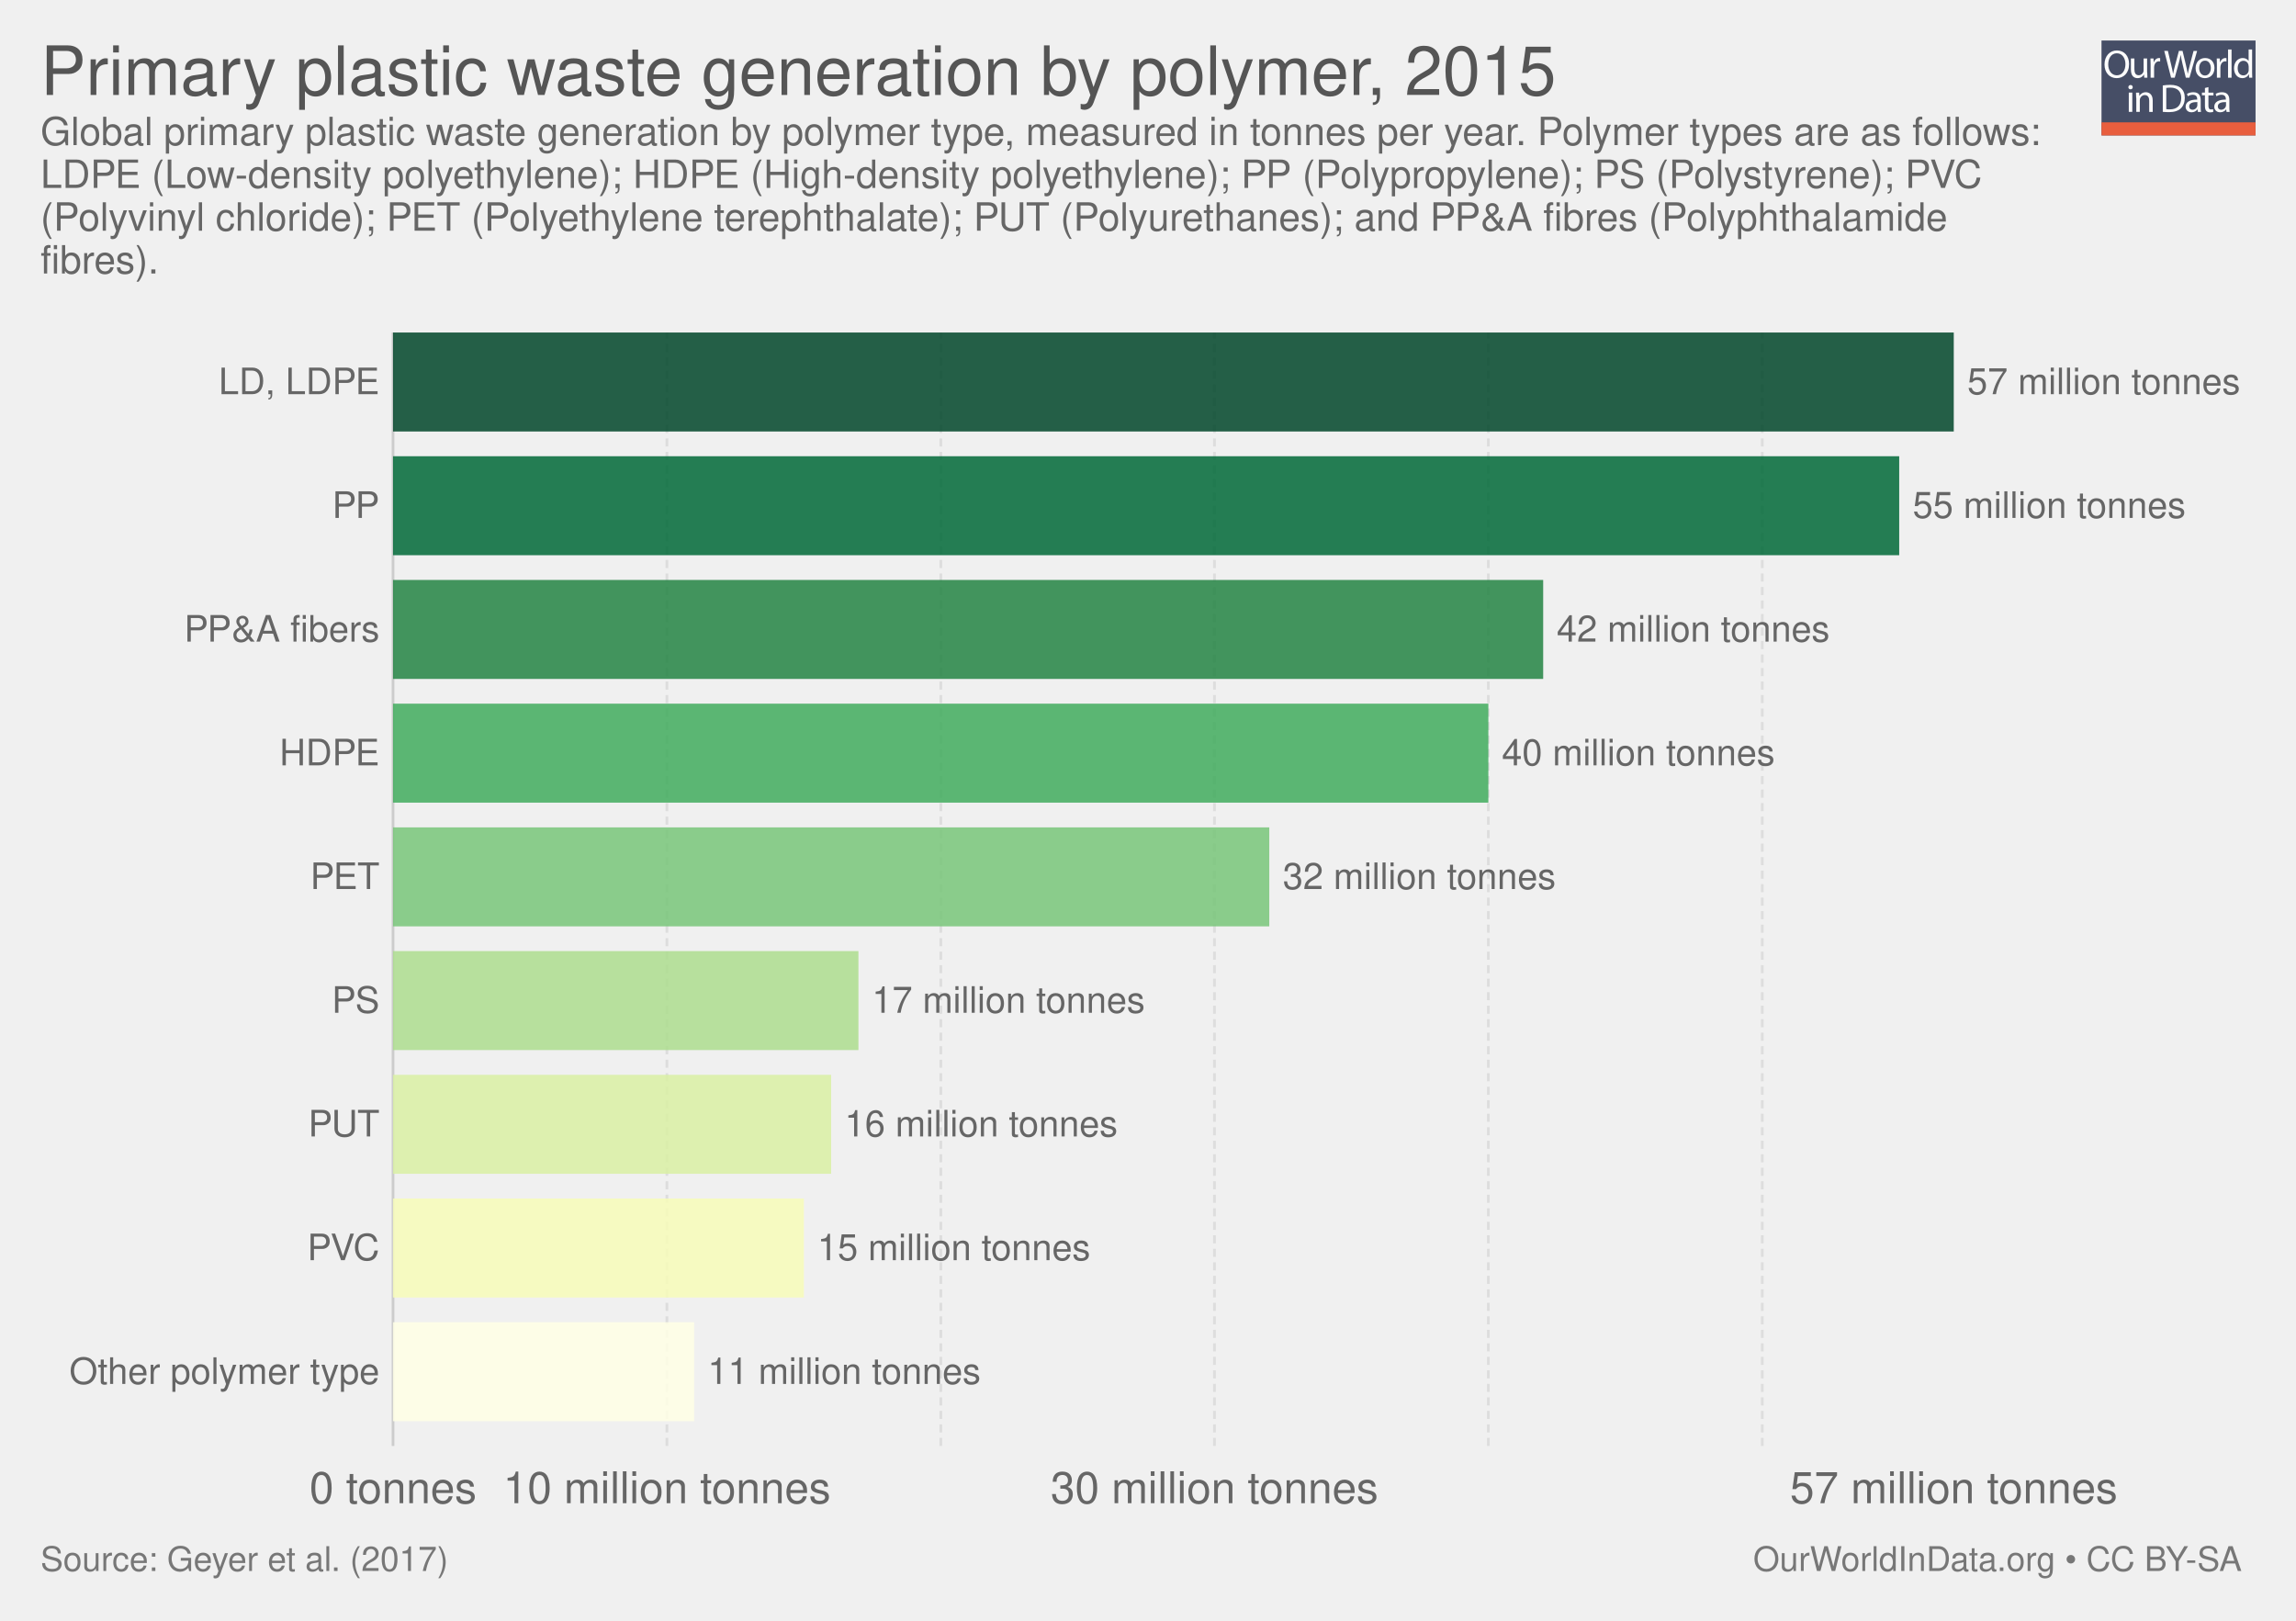
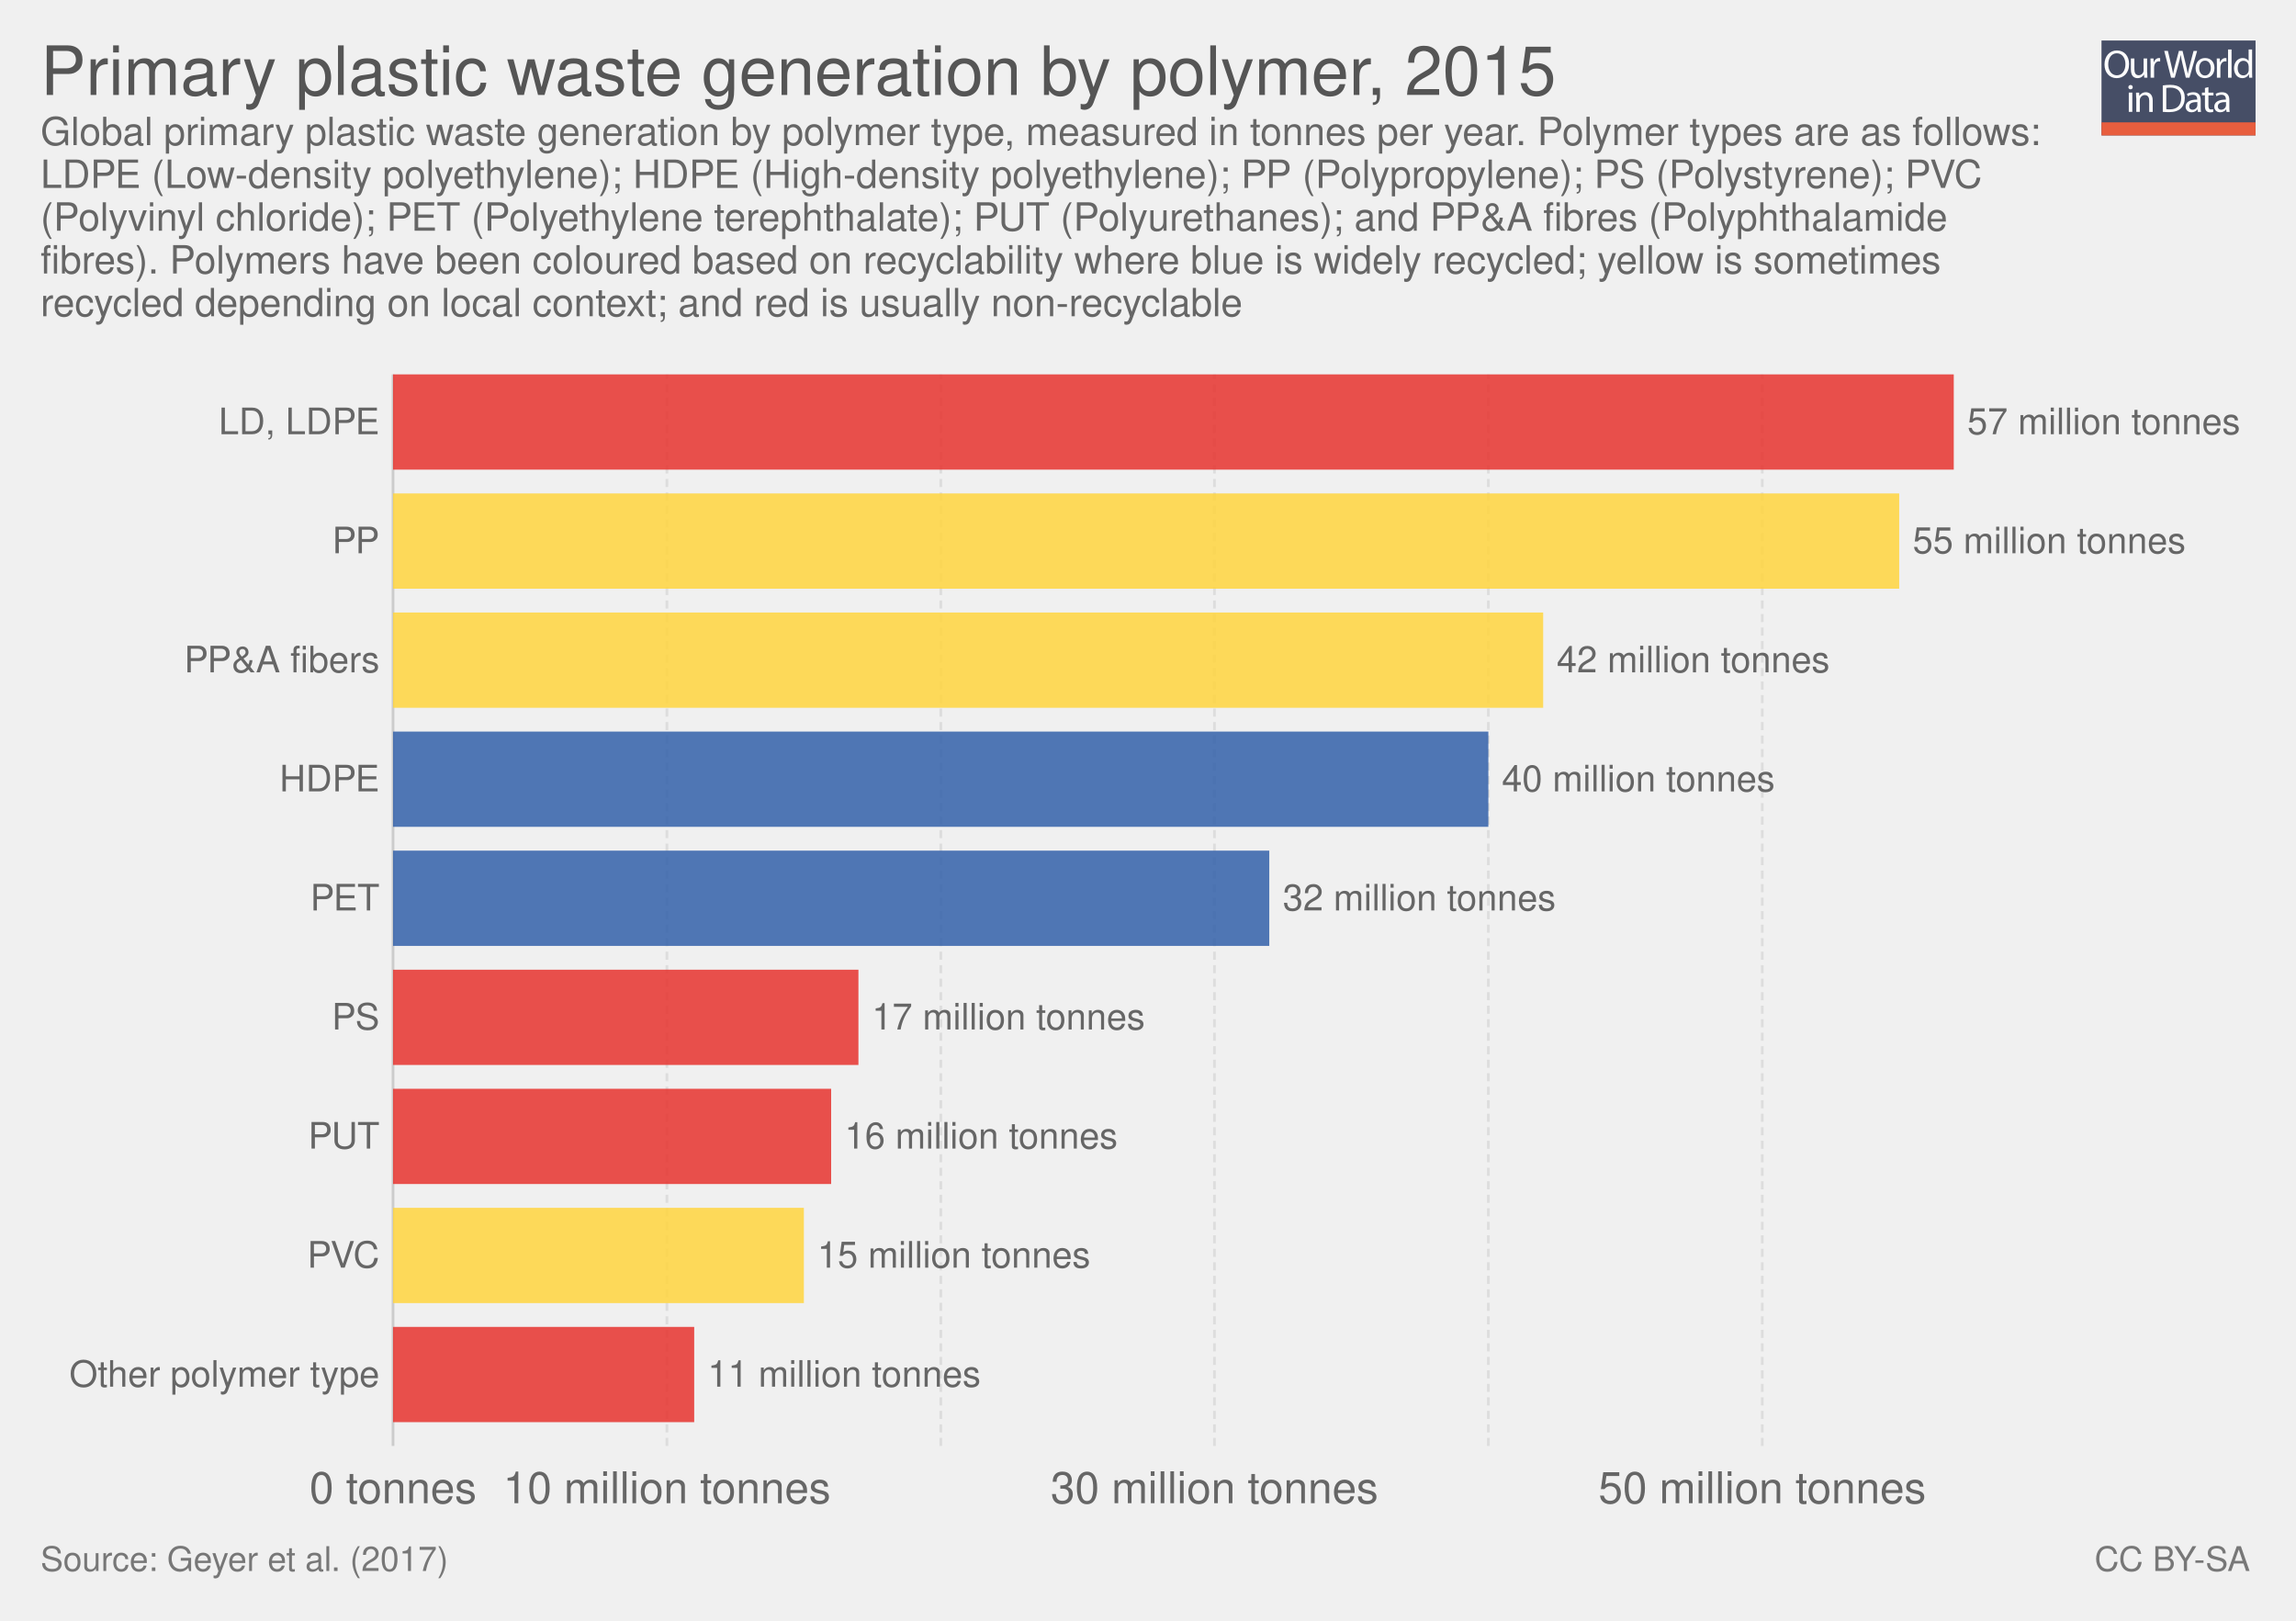
<svg xmlns="http://www.w3.org/2000/svg" xmlns:xlink="http://www.w3.org/1999/xlink" version="1.1" style="font-family: 'Helvetica Neue', Helvetica, Arial, sans-serif; font-size: 18px; background-color: white; text-rendering: optimizeLegibility; -webkit-font-smoothing: antialiased;" width="850" height="600">
  <g class="ChartTab">
    <g class="HeaderView">
      <g opacity="0.8" transform="translate(778, 15) scale(0.27)">
        <a xlink:href="https://ourworldindata.org" target="_blank">
          <g>
            <rect x="0" y="0" fill="#1B2543" width="211.2" height="130.1" />
            <rect x="0" y="112.2" fill="#E63912" width="211.2" height="17.9" />
            <g>
              <rect x="1.2" y="12.3" fill="none" width="210.2" height="99.2" />
              <path fill="#FFFFFF" d="M37.8,32.2c0,12.7-7.7,19.4-17.1,19.4c-9.7,0-16.6-7.5-16.6-18.7c0-11.7,7.3-19.3,17.1-19.3 C31.3,13.7,37.8,21.3,37.8,32.2z M9.2,32.8c0,7.9,4.3,14.9,11.8,14.9c7.5,0,11.8-6.9,11.8-15.3c0-7.3-3.8-14.9-11.8-14.9 C13.1,17.5,9.2,24.8,9.2,32.8z" />
              <path fill="#FFFFFF" d="M62.7,43.8c0,2.7,0.1,5.1,0.2,7.2h-4.3l-0.3-4.3h-0.1c-1.3,2.1-4,4.9-8.8,4.9c-4.2,0-9.1-2.3-9.1-11.6 V24.6h4.8v14.6c0,5,1.5,8.4,5.9,8.4c3.2,0,5.5-2.2,6.3-4.4c0.3-0.7,0.4-1.6,0.4-2.5V24.6h4.8V43.8z" />
              <path fill="#FFFFFF" d="M67.3,32.8c0-3.1-0.1-5.8-0.2-8.2h4.2l0.2,5.2h0.2c1.2-3.5,4.1-5.8,7.3-5.8c0.5,0,0.9,0.1,1.4,0.2v4.5 c-0.5-0.1-1-0.2-1.6-0.2c-3.4,0-5.8,2.6-6.5,6.2c-0.1,0.7-0.2,1.4-0.2,2.2V51h-4.8V32.8z" />
              <path fill="#FFFFFF" d="M95.4,51l-9.4-36.8h5l4.4,18.6c1.1,4.6,2.1,9.2,2.7,12.7h0.1c0.6-3.7,1.8-8,3-12.8l4.9-18.5h5l4.5,18.7 c1,4.4,2,8.7,2.6,12.6h0.1c0.8-4,1.8-8.1,3-12.7l4.9-18.5h4.9L120.6,51h-5L111,31.9c-1.1-4.7-1.9-8.3-2.4-12h-0.1 c-0.7,3.7-1.5,7.3-2.8,12L100.4,51H95.4z" />
              <path fill="#FFFFFF" d="M154.9,37.6c0,9.8-6.8,14-13.2,14c-7.2,0-12.7-5.2-12.7-13.6c0-8.8,5.8-14,13.1-14 C149.8,24,154.9,29.5,154.9,37.6z M133.9,37.9c0,5.8,3.3,10.1,8,10.1c4.6,0,8-4.3,8-10.3c0-4.5-2.2-10.1-7.9-10.1 C136.3,27.6,133.9,32.8,133.9,37.9z" />
              <path fill="#FFFFFF" d="M158.2,32.8c0-3.1-0.1-5.8-0.2-8.2h4.2l0.2,5.2h0.2c1.2-3.5,4.1-5.8,7.3-5.8c0.5,0,0.9,0.1,1.4,0.2v4.5 c-0.5-0.1-1-0.2-1.6-0.2c-3.4,0-5.8,2.6-6.5,6.2c-0.1,0.7-0.2,1.4-0.2,2.2V51h-4.8V32.8z" />
              <path fill="#FFFFFF" d="M173.5,12.3h4.8V51h-4.8V12.3z" />
              <path fill="#FFFFFF" d="M206.5,12.3v31.9c0,2.3,0.1,5,0.2,6.8h-4.3l-0.2-4.6H202c-1.5,2.9-4.7,5.2-9,5.2 c-6.4,0-11.3-5.4-11.3-13.4c-0.1-8.8,5.4-14.2,11.9-14.2c4,0,6.8,1.9,8,4h0.1V12.3H206.5z M201.7,35.4c0-0.6-0.1-1.4-0.2-2 c-0.7-3.1-3.3-5.6-6.9-5.6c-5,0-7.9,4.4-7.9,10.2c0,5.3,2.6,9.8,7.8,9.8c3.2,0,6.2-2.1,7.1-5.7c0.2-0.7,0.2-1.3,0.2-2.1V35.4z" />
              <path fill="#FFFFFF" d="M42.8,64c0.1,1.6-1.1,2.9-3.1,2.9c-1.7,0-2.9-1.3-2.9-2.9c0-1.7,1.3-3,3-3C41.7,61,42.8,62.3,42.8,64z M37.4,97.8V71.4h4.8v26.4H37.4z" />
              <path fill="#FFFFFF" d="M47.5,78.6c0-2.7-0.1-5-0.2-7.1h4.3l0.3,4.4h0.1c1.3-2.5,4.4-5,8.8-5c3.7,0,9.4,2.2,9.4,11.2v15.8h-4.8 V82.6c0-4.3-1.6-7.8-6.1-7.8c-3.2,0-5.6,2.2-6.5,4.9c-0.2,0.6-0.3,1.4-0.3,2.2v15.9h-4.8V78.6z" />
              <path fill="#FFFFFF" d="M84,61.6c2.9-0.4,6.3-0.8,10.1-0.8c6.8,0,11.7,1.6,14.9,4.6c3.3,3,5.2,7.3,5.2,13.2c0,6-1.9,10.9-5.3,14.3 c-3.4,3.4-9.1,5.3-16.3,5.3c-3.4,0-6.2-0.2-8.6-0.4V61.6z M88.8,94.1c1.2,0.2,3,0.3,4.8,0.3c10.2,0,15.7-5.7,15.7-15.6 c0.1-8.7-4.9-14.2-14.9-14.2c-2.5,0-4.3,0.2-5.6,0.5V94.1z" />
              <path fill="#FFFFFF" d="M132.1,97.8l-0.4-3.3h-0.2c-1.5,2.1-4.3,3.9-8.1,3.9c-5.4,0-8.1-3.8-8.1-7.6c0-6.4,5.7-9.9,15.9-9.8v-0.5 c0-2.2-0.6-6.1-6-6.1c-2.5,0-5,0.8-6.9,2l-1.1-3.2c2.2-1.4,5.4-2.3,8.7-2.3c8.1,0,10.1,5.5,10.1,10.8v9.9c0,2.3,0.1,4.5,0.4,6.3 H132.1z M131.4,84.4c-5.3-0.1-11.2,0.8-11.2,5.9c0,3.1,2.1,4.6,4.5,4.6c3.4,0,5.6-2.2,6.4-4.4c0.2-0.5,0.3-1,0.3-1.5V84.4z" />
              <path fill="#FFFFFF" d="M146.6,63.9v7.6h6.9v3.7h-6.9v14.2c0,3.3,0.9,5.1,3.6,5.1c1.3,0,2.2-0.2,2.8-0.3l0.2,3.6 c-0.9,0.4-2.4,0.7-4.3,0.7c-2.2,0-4-0.7-5.2-2c-1.4-1.4-1.9-3.8-1.9-6.9V75.1h-4.1v-3.7h4.1v-6.3L146.6,63.9z" />
              <path fill="#FFFFFF" d="M171.4,97.8l-0.4-3.3h-0.2c-1.5,2.1-4.3,3.9-8.1,3.9c-5.4,0-8.1-3.8-8.1-7.6c0-6.4,5.7-9.9,15.9-9.8v-0.5 c0-2.2-0.6-6.1-6-6.1c-2.5,0-5,0.8-6.9,2l-1.1-3.2c2.2-1.4,5.4-2.3,8.7-2.3c8.1,0,10.1,5.5,10.1,10.8v9.9c0,2.3,0.1,4.5,0.4,6.3 H171.4z M170.7,84.4c-5.3-0.1-11.2,0.8-11.2,5.9c0,3.1,2.1,4.6,4.5,4.6c3.4,0,5.6-2.2,6.4-4.4c0.2-0.5,0.3-1,0.3-1.5V84.4z" />
            </g>
          </g>
        </a>
      </g>
      <a href="https://ourworldindata.org/grapher/plastic-waste-polymer" target="_blank">
        <text font-size="25.20" x="15.0" y="35.2" fill="#555">
          <tspan x="15" y="35.16">Primary plastic waste generation by polymer, 2015</tspan>
        </text>
      </a>
      <text font-size="14.40" x="15.0" y="53.7" fill="#666">
        <tspan x="15" y="53.72">Global primary plastic waste generation by polymer type, measured in tonnes per year. Polymer types are as follows:</tspan>
        <tspan x="15" y="69.56">LDPE (Low-density polyethylene); HDPE (High-density polyethylene); PP (Polypropylene); PS (Polystyrene); PVC</tspan>
        <tspan x="15" y="85.4">(Polyvinyl chloride); PET (Polyethylene terephthalate); PUT (Polyurethanes); and PP&amp;A fibres (Polyphthalamide</tspan>
-         <tspan x="15" y="101.24">fibres).
+         <tspan x="15" y="101.24">fibres). Polymers have been coloured based on recyclability where blue is widely recycled; yellow is sometimes</tspan>
+         <tspan x="15" y="117.08">recycled depending on local context; and red is usually non-recyclable
</tspan>
      </text>
    </g>
    <g class="DiscreteBarChart">
-       <rect x="15" y="123.1" width="810" height="433.4" opacity="0" fill="rgba(255,255,255,0)" />
+       <rect x="15" y="138.6" width="810" height="417.9" opacity="0" fill="rgba(255,255,255,0)" />
      <g class="HorizontalAxis">
        <text x="145.5" y="556.5" fill="#666" text-anchor="middle" font-size="16.2">0 tonnes</text>
        <text x="246.9" y="556.5" fill="#666" text-anchor="middle" font-size="16.2">10 million tonnes</text>
        <text x="449.6" y="556.5" fill="#666" text-anchor="middle" font-size="16.2">30 million tonnes</text>
-         <text x="723.3" y="556.5" fill="#666" text-anchor="middle" font-size="16.2">57 million tonnes</text>
+         <text x="652.4" y="556.5" fill="#666" text-anchor="middle" font-size="16.2">50 million tonnes</text>
      </g>
      <g class="AxisGridLines">
-         <line x1="145.5" y1="535.30" x2="145.5" y2="123.10" stroke="#ccc" />
-         <line x1="246.9" y1="535.30" x2="246.9" y2="123.10" stroke="#ddd" stroke-dasharray="3,2" />
-         <line x1="348.3" y1="535.30" x2="348.3" y2="123.10" stroke="#ddd" stroke-dasharray="3,2" />
-         <line x1="449.6" y1="535.30" x2="449.6" y2="123.10" stroke="#ddd" stroke-dasharray="3,2" />
-         <line x1="551" y1="535.30" x2="551" y2="123.10" stroke="#ddd" stroke-dasharray="3,2" />
-         <line x1="652.4" y1="535.30" x2="652.4" y2="123.10" stroke="#ddd" stroke-dasharray="3,2" />
+         <line x1="145.5" y1="535.30" x2="145.5" y2="138.60" stroke="#ccc" />
+         <line x1="246.9" y1="535.30" x2="246.9" y2="138.60" stroke="#ddd" stroke-dasharray="3,2" />
+         <line x1="348.3" y1="535.30" x2="348.3" y2="138.60" stroke="#ddd" stroke-dasharray="3,2" />
+         <line x1="449.6" y1="535.30" x2="449.6" y2="138.60" stroke="#ddd" stroke-dasharray="3,2" />
+         <line x1="551" y1="535.30" x2="551" y2="138.60" stroke="#ddd" stroke-dasharray="3,2" />
+         <line x1="652.4" y1="535.30" x2="652.4" y2="138.60" stroke="#ddd" stroke-dasharray="3,2" />
      </g>
      <g class="bar">
-         <text x="140.509" y="141.42" fill="#666" dominant-baseline="middle" text-anchor="end" font-size="13.5">LD, LDPE</text>
-         <rect x="145.5" y="123.1" width="577.8" height="36.64" fill="#004529" opacity="0.85" />
-         <text x="728.3" y="141.42" fill="#666" dominant-baseline="middle" text-anchor="start" font-size="13.5">57 million tonnes</text>
+         <text x="140.509" y="156.231" fill="#666" dominant-baseline="middle" text-anchor="end" font-size="13.5">LD, LDPE</text>
+         <rect x="145.5" y="138.6" width="577.8" height="35.262" fill="#e6332e" opacity="0.85" />
+         <text x="728.3" y="156.231" fill="#666" dominant-baseline="middle" text-anchor="start" font-size="13.5">57 million tonnes</text>
      </g>
      <g class="bar">
-         <text x="140.509" y="187.22" fill="#666" dominant-baseline="middle" text-anchor="end" font-size="13.5">PP</text>
-         <rect x="145.5" y="168.9" width="557.6" height="36.64" fill="#006837" opacity="0.85" />
-         <text x="708.1" y="187.22" fill="#666" dominant-baseline="middle" text-anchor="start" font-size="13.5">55 million tonnes</text>
+         <text x="140.509" y="200.309" fill="#666" dominant-baseline="middle" text-anchor="end" font-size="13.5">PP</text>
+         <rect x="145.5" y="182.678" width="557.6" height="35.262" fill="#ffd53e" opacity="0.85" />
+         <text x="708.1" y="200.309" fill="#666" dominant-baseline="middle" text-anchor="start" font-size="13.5">55 million tonnes</text>
      </g>
      <g class="bar">
-         <text x="140.509" y="233.02" fill="#666" dominant-baseline="middle" text-anchor="end" font-size="13.5">PP&amp;A fibers</text>
-         <rect x="145.5" y="214.7" width="425.8" height="36.64" fill="#238443" opacity="0.85" />
-         <text x="576.3" y="233.02" fill="#666" dominant-baseline="middle" text-anchor="start" font-size="13.5">42 million tonnes</text>
+         <text x="140.509" y="244.387" fill="#666" dominant-baseline="middle" text-anchor="end" font-size="13.5">PP&amp;A fibers</text>
+         <rect x="145.5" y="226.756" width="425.8" height="35.262" fill="#ffd53e" opacity="0.85" />
+         <text x="576.3" y="244.387" fill="#666" dominant-baseline="middle" text-anchor="start" font-size="13.5">42 million tonnes</text>
      </g>
      <g class="bar">
-         <text x="140.509" y="278.82" fill="#666" dominant-baseline="middle" text-anchor="end" font-size="13.5">HDPE</text>
-         <rect x="145.5" y="260.5" width="405.5" height="36.64" fill="#41ab5d" opacity="0.85" />
-         <text x="556" y="278.82" fill="#666" dominant-baseline="middle" text-anchor="start" font-size="13.5">40 million tonnes</text>
+         <text x="140.509" y="288.464" fill="#666" dominant-baseline="middle" text-anchor="end" font-size="13.5">HDPE</text>
+         <rect x="145.5" y="270.833" width="405.5" height="35.262" fill="#3360a9" opacity="0.85" />
+         <text x="556" y="288.464" fill="#666" dominant-baseline="middle" text-anchor="start" font-size="13.5">40 million tonnes</text>
      </g>
      <g class="bar">
-         <text x="140.509" y="324.62" fill="#666" dominant-baseline="middle" text-anchor="end" font-size="13.5">PET</text>
-         <rect x="145.5" y="306.3" width="324.4" height="36.64" fill="#78c679" opacity="0.85" />
-         <text x="474.9" y="324.62" fill="#666" dominant-baseline="middle" text-anchor="start" font-size="13.5">32 million tonnes</text>
+         <text x="140.509" y="332.542" fill="#666" dominant-baseline="middle" text-anchor="end" font-size="13.5">PET</text>
+         <rect x="145.5" y="314.911" width="324.4" height="35.262" fill="#3360a9" opacity="0.85" />
+         <text x="474.9" y="332.542" fill="#666" dominant-baseline="middle" text-anchor="start" font-size="13.5">32 million tonnes</text>
      </g>
      <g class="bar">
-         <text x="140.509" y="370.42" fill="#666" dominant-baseline="middle" text-anchor="end" font-size="13.5">PS</text>
-         <rect x="145.5" y="352.1" width="172.3" height="36.64" fill="#addd8e" opacity="0.85" />
-         <text x="322.8" y="370.42" fill="#666" dominant-baseline="middle" text-anchor="start" font-size="13.5">17 million tonnes</text>
+         <text x="140.509" y="376.62" fill="#666" dominant-baseline="middle" text-anchor="end" font-size="13.5">PS</text>
+         <rect x="145.5" y="358.989" width="172.3" height="35.262" fill="#e6332e" opacity="0.85" />
+         <text x="322.8" y="376.62" fill="#666" dominant-baseline="middle" text-anchor="start" font-size="13.5">17 million tonnes</text>
      </g>
      <g class="bar">
-         <text x="140.509" y="416.22" fill="#666" dominant-baseline="middle" text-anchor="end" font-size="13.5">PUT</text>
-         <rect x="145.5" y="397.9" width="162.2" height="36.64" fill="#d9f0a3" opacity="0.85" />
-         <text x="312.7" y="416.22" fill="#666" dominant-baseline="middle" text-anchor="start" font-size="13.5">16 million tonnes</text>
+         <text x="140.509" y="420.698" fill="#666" dominant-baseline="middle" text-anchor="end" font-size="13.5">PUT</text>
+         <rect x="145.5" y="403.067" width="162.2" height="35.262" fill="#e6332e" opacity="0.85" />
+         <text x="312.7" y="420.698" fill="#666" dominant-baseline="middle" text-anchor="start" font-size="13.5">16 million tonnes</text>
      </g>
      <g class="bar">
-         <text x="140.509" y="462.02" fill="#666" dominant-baseline="middle" text-anchor="end" font-size="13.5">PVC</text>
-         <rect x="145.5" y="443.7" width="152.1" height="36.64" fill="#f7fcb9" opacity="0.85" />
-         <text x="302.6" y="462.02" fill="#666" dominant-baseline="middle" text-anchor="start" font-size="13.5">15 million tonnes</text>
+         <text x="140.509" y="464.776" fill="#666" dominant-baseline="middle" text-anchor="end" font-size="13.5">PVC</text>
+         <rect x="145.5" y="447.144" width="152.1" height="35.262" fill="#ffd53e" opacity="0.85" />
+         <text x="302.6" y="464.776" fill="#666" dominant-baseline="middle" text-anchor="start" font-size="13.5">15 million tonnes</text>
      </g>
      <g class="bar">
-         <text x="140.509" y="507.82" fill="#666" dominant-baseline="middle" text-anchor="end" font-size="13.5">Other polymer type</text>
-         <rect x="145.5" y="489.5" width="111.5" height="36.64" fill="#ffffe5" opacity="0.85" />
-         <text x="262" y="507.82" fill="#666" dominant-baseline="middle" text-anchor="start" font-size="13.5">11 million tonnes</text>
+         <text x="140.509" y="508.853" fill="#666" dominant-baseline="middle" text-anchor="end" font-size="13.5">Other polymer type</text>
+         <rect x="145.5" y="491.222" width="111.5" height="35.262" fill="#e6332e" opacity="0.85" />
+         <text x="262" y="508.853" fill="#666" dominant-baseline="middle" text-anchor="start" font-size="13.5">11 million tonnes</text>
      </g>
    </g>
    <g style="fill: #777;" class="SourcesFooter">
      <g style="fill: #777;" class="clickable">
        <text font-size="12.60" x="15.0" y="581.6">
          <tspan x="15" y="581.58">Source: Geyer et al. (2017)</tspan>
        </text>
      </g>
-       <text font-size="12.60" x="649.0" y="581.6">
-         <tspan x="649.024" y="581.58">
-           <a target="_blank" style="fill: #777;" href="https://ourworldindata.org">OurWorldInData.org</a> • <a style="fill: #777;" href="http://creativecommons.org/licenses/by-sa/4.0/deed.en_US" target="_blank">CC BY-SA</a>
+       <text font-size="12.60" x="775.4" y="581.6">
+         <tspan x="775.402" y="581.58">
+           <a style="fill: #777;" class="cclogo" href="http://creativecommons.org/licenses/by-sa/4.0/deed.en_US" target="_blank">CC BY-SA</a>
        </tspan>
      </text>
    </g>
  </g>
</svg>
